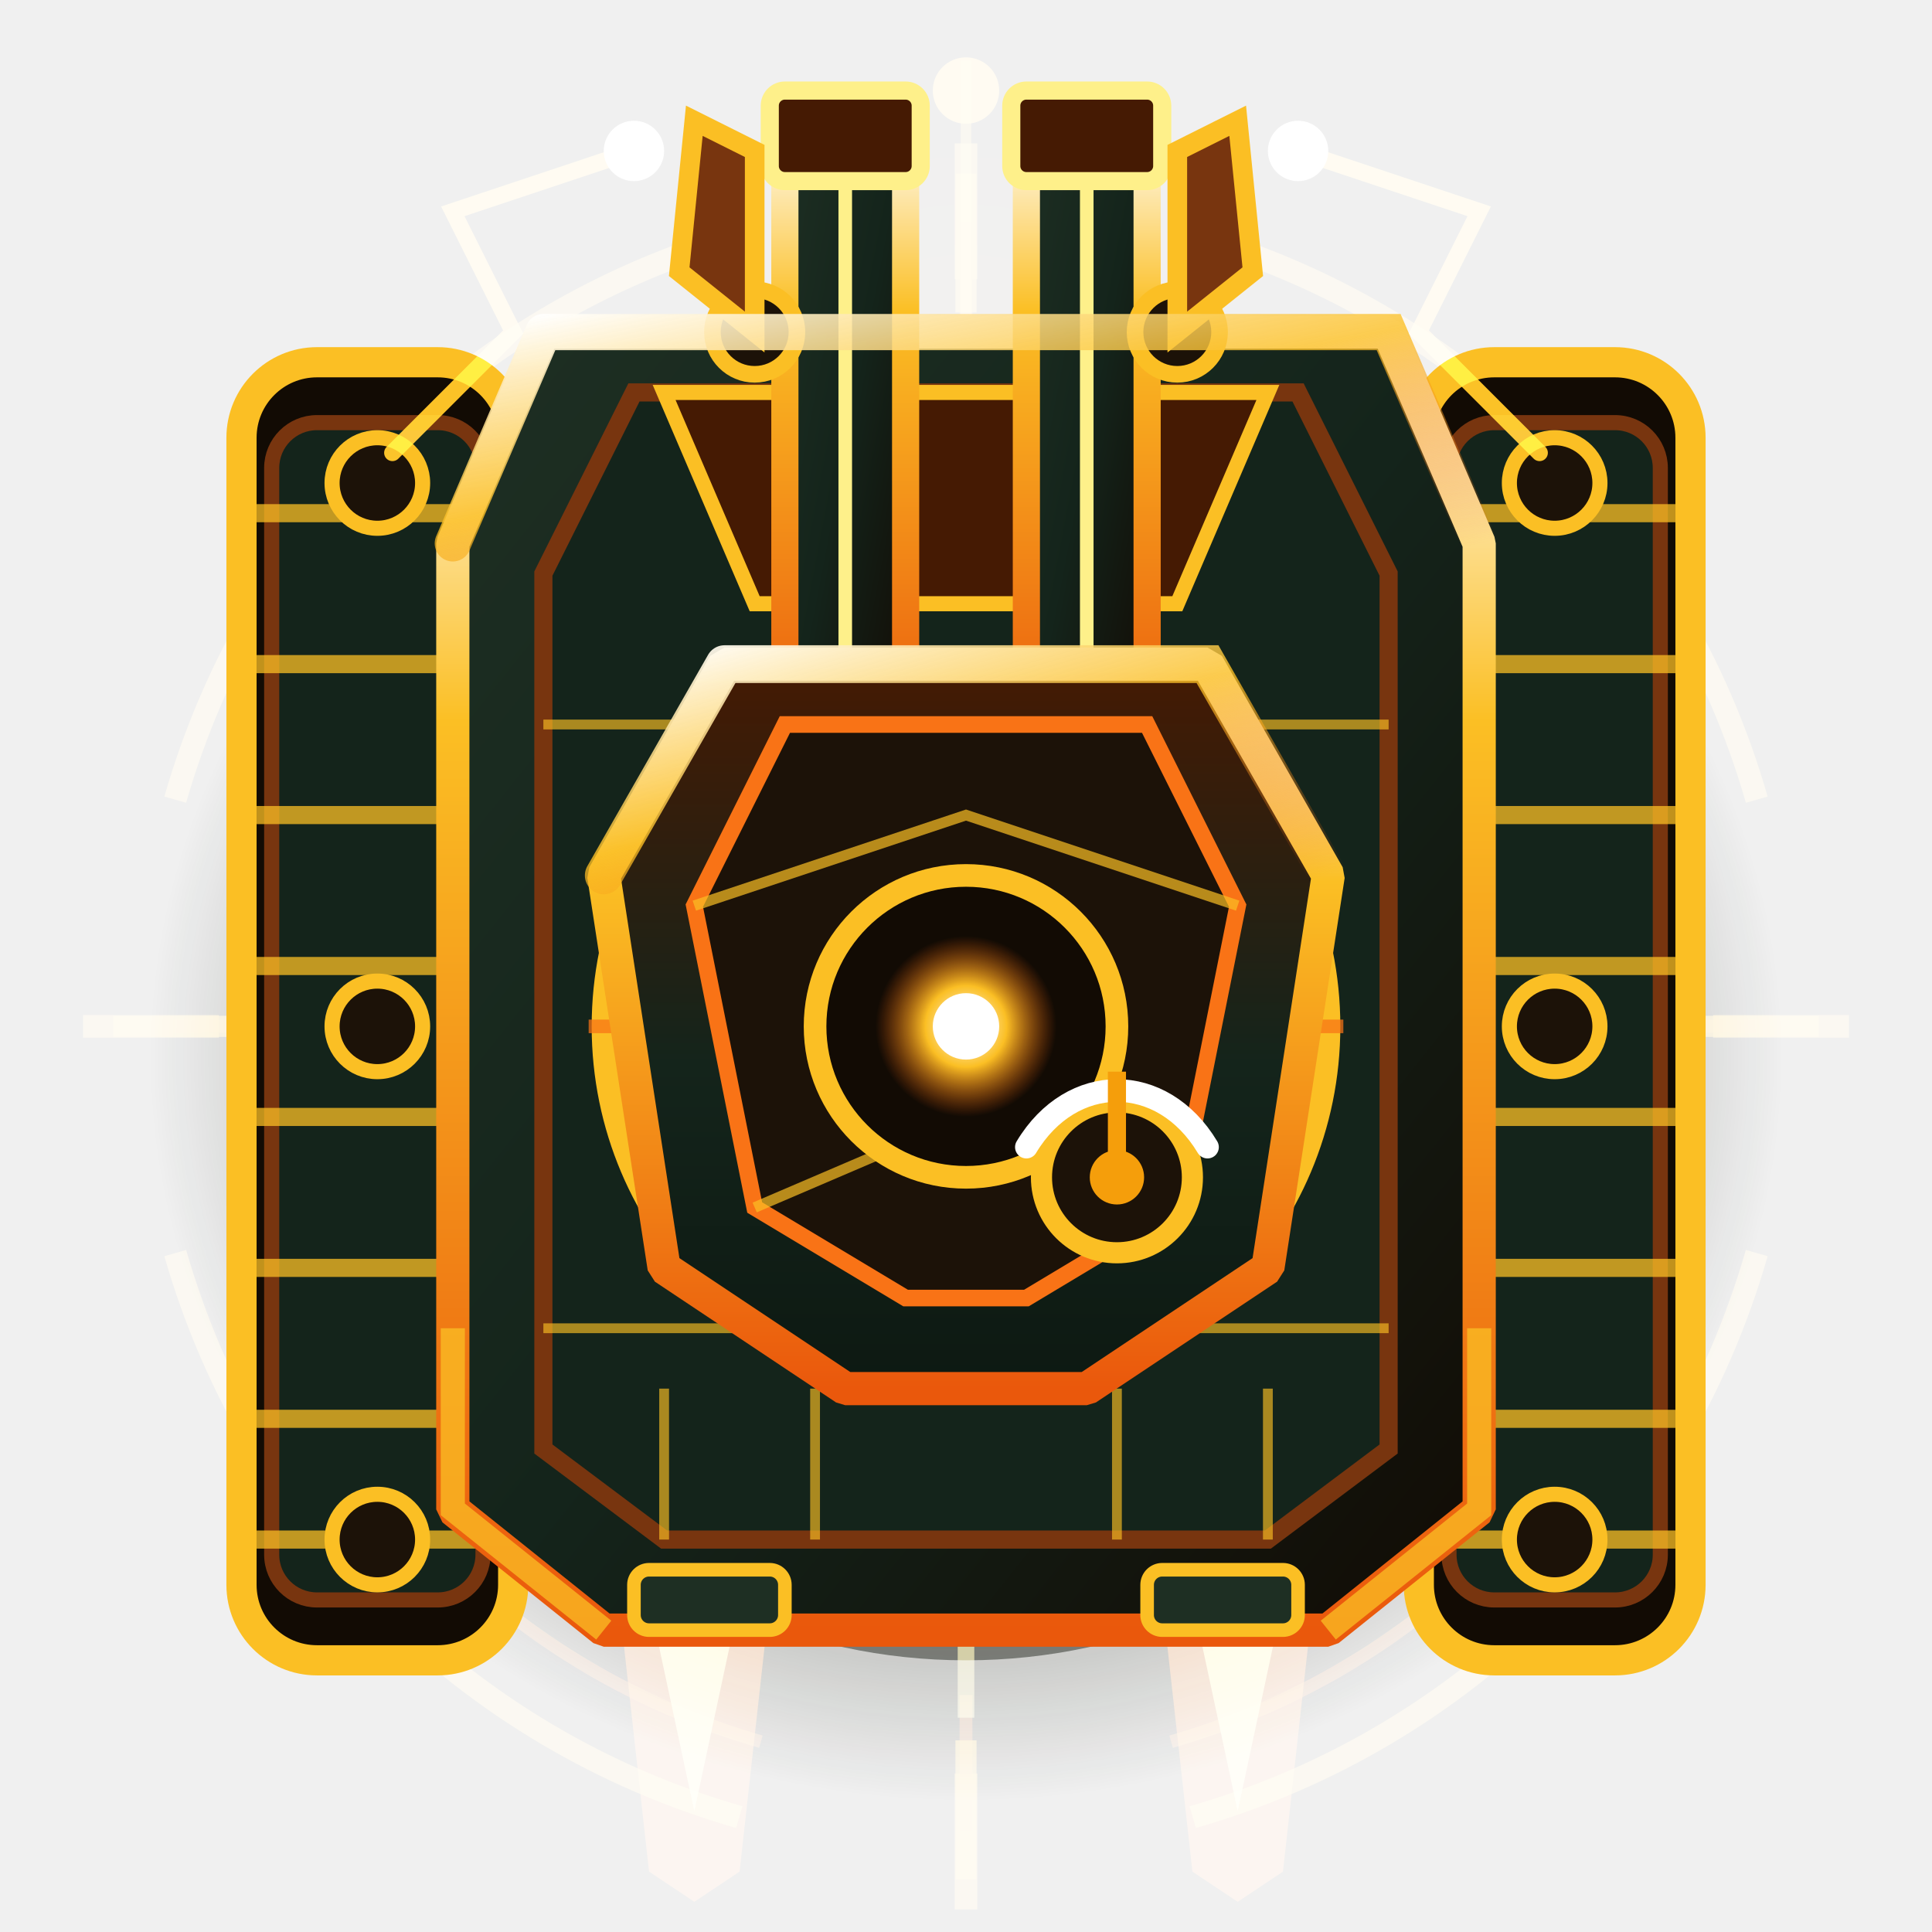
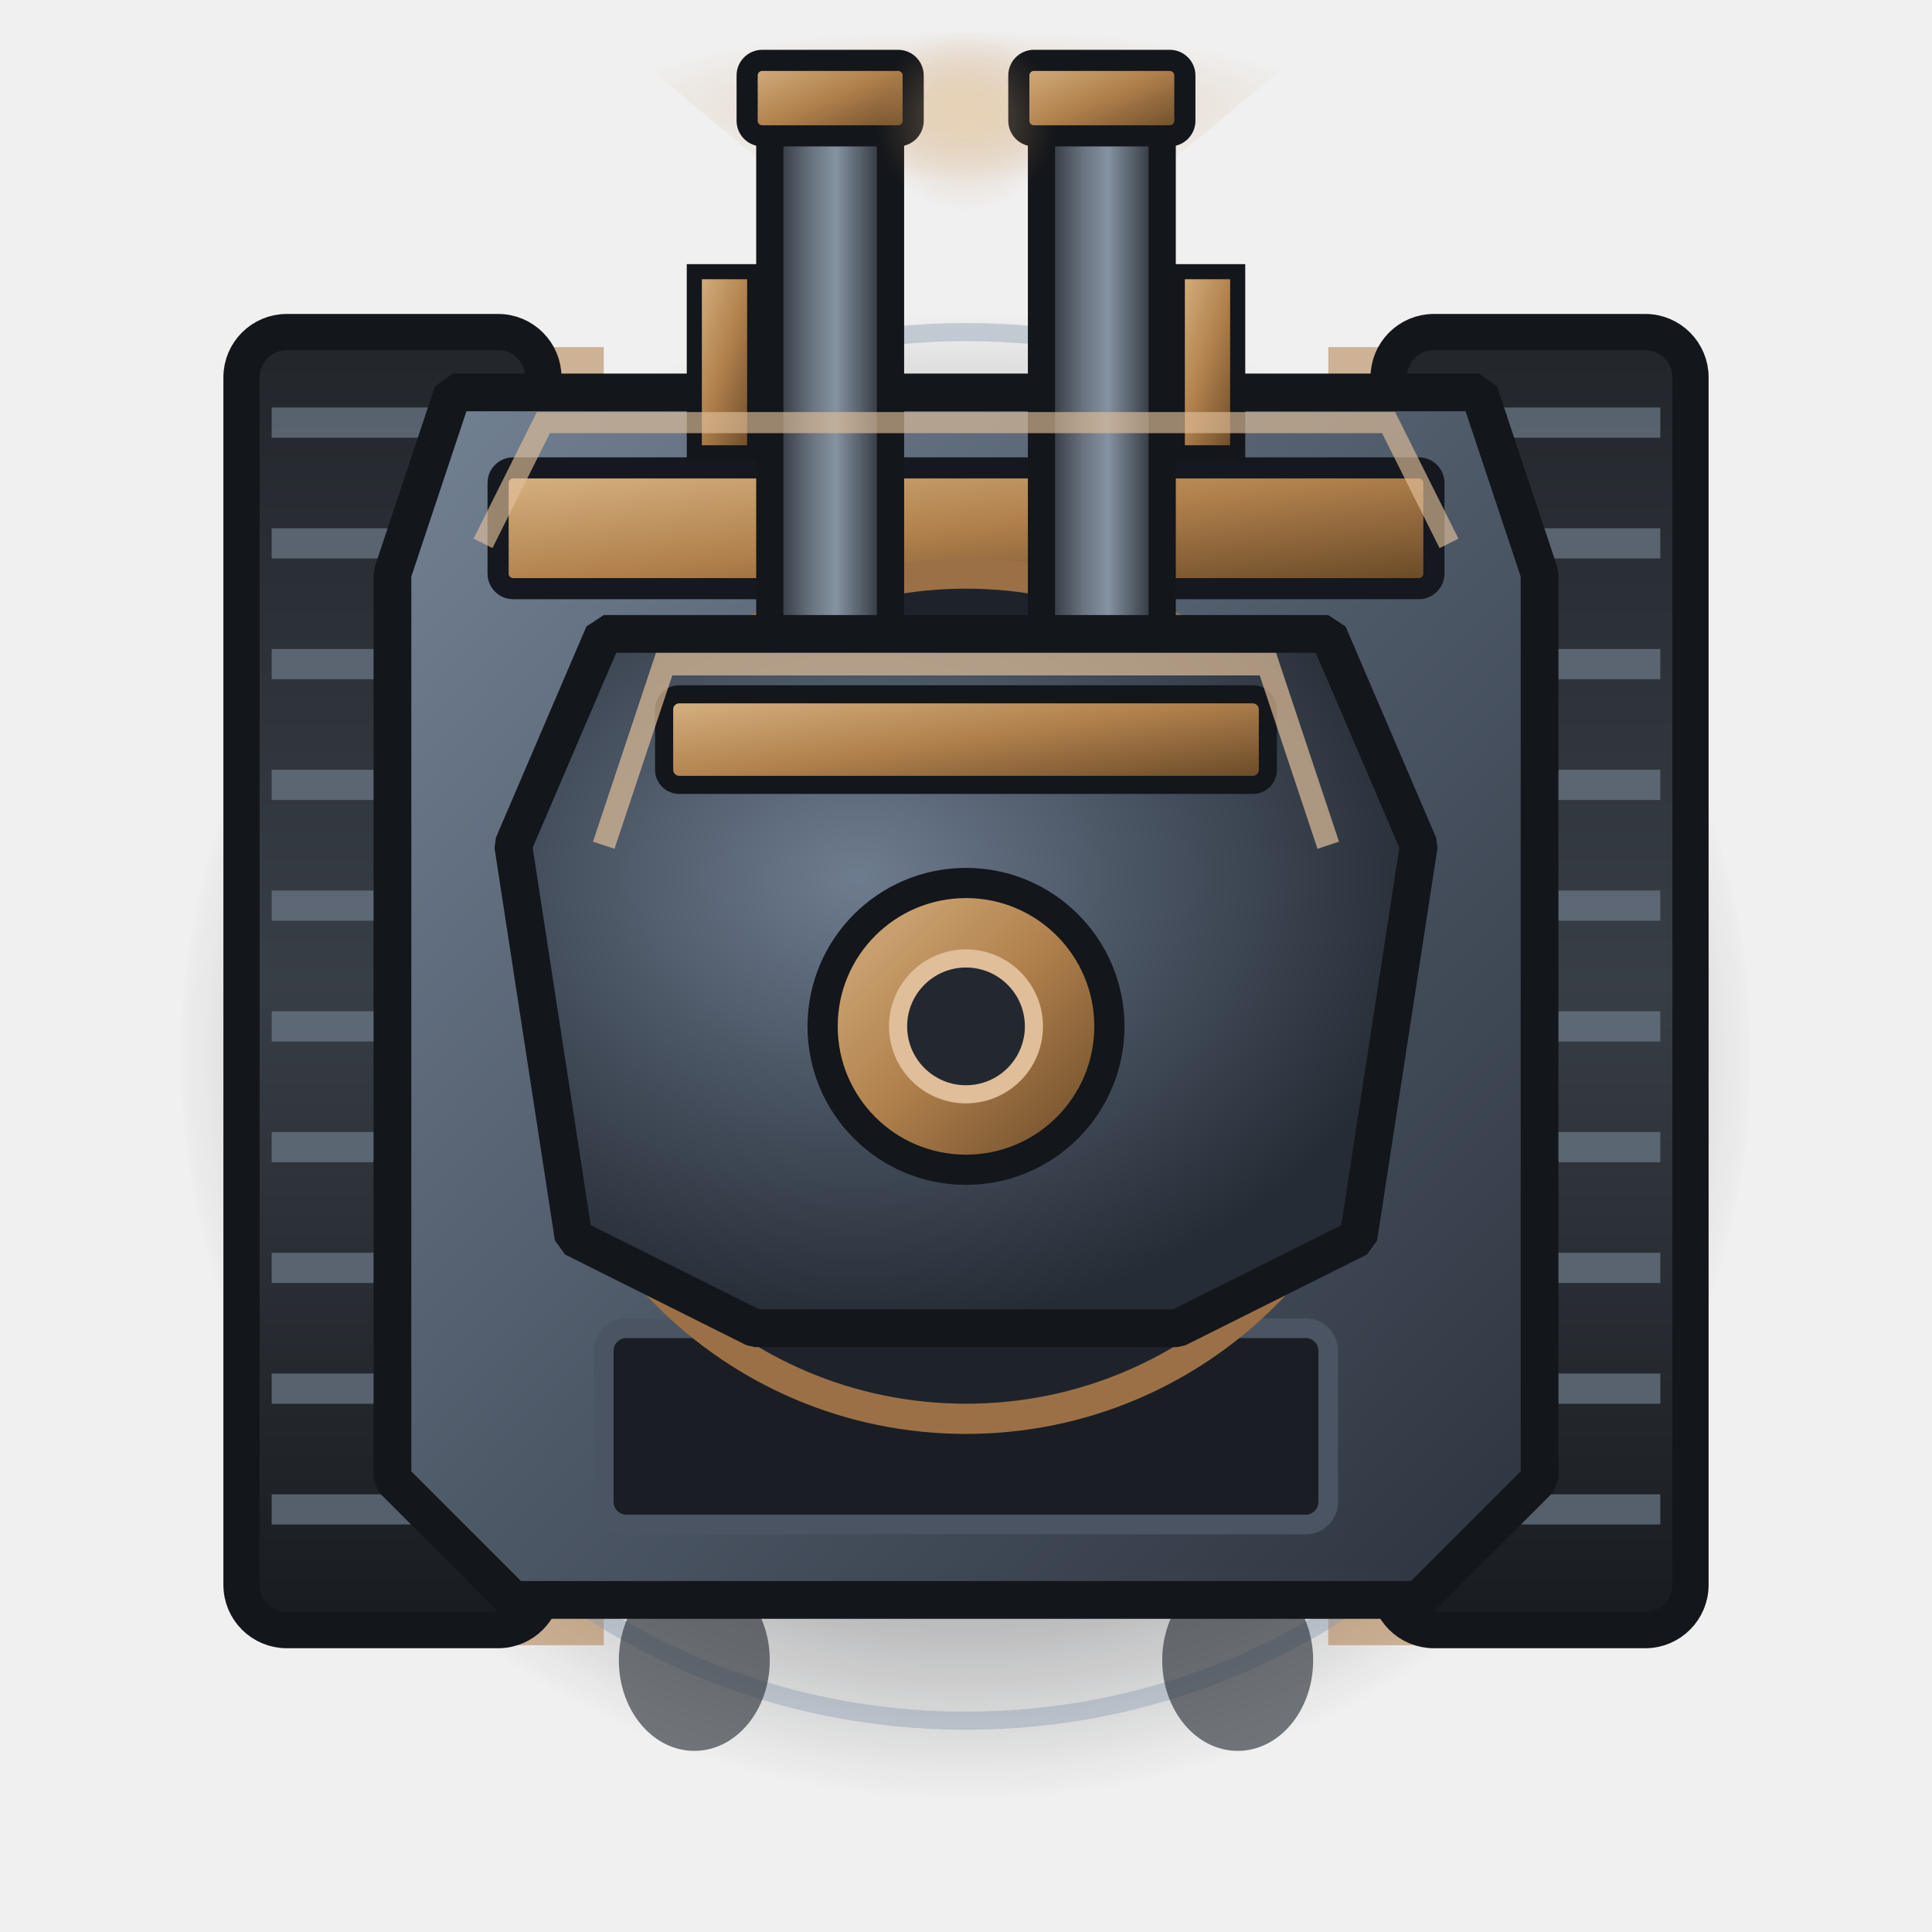
- <svg xmlns="http://www.w3.org/2000/svg" viewBox="0 0 128 128" fill="none" data-rig-id="player-tank-p2-rig" data-root-anchor="64,68" data-has-aura="true">
+ <svg xmlns="http://www.w3.org/2000/svg" viewBox="0 0 128 128" width="128" height="128">
  <defs>
-     <radialGradient id="p2-shadow-grad" cx="50%" cy="50%" r="50%">
-       <stop offset="0%" stop-color="#0b1610" stop-opacity="0.72" />
-       <stop offset="62%" stop-color="#0d1912" stop-opacity="0.34" />
-       <stop offset="100%" stop-color="#0d1912" stop-opacity="0" />
+     <radialGradient id="tb-shadow" cx="50%" cy="50%" r="50%">
+       <stop offset="0%" stop-color="#0b0d10" stop-opacity="0.72" />
+       <stop offset="68%" stop-color="#111419" stop-opacity="0.32" />
+       <stop offset="100%" stop-color="#111419" stop-opacity="0" />
    </radialGradient>
-     <radialGradient id="p2-aura-field" cx="50%" cy="50%" r="50%">
-       <stop offset="0%" stop-color="#fbbf24" stop-opacity="0.28" />
-       <stop offset="58%" stop-color="#f97316" stop-opacity="0.12" />
-       <stop offset="100%" stop-color="#0d1912" stop-opacity="0" />
+     <linearGradient id="blued-hull" x1="0" y1="0" x2="1" y2="1">
+       <stop offset="0%" stop-color="#5c6878" />
+       <stop offset="45%" stop-color="#3f4854" />
+       <stop offset="100%" stop-color="#252b33" />
+     </linearGradient>
+     <radialGradient id="blued-turret" cx="38%" cy="35%" r="65%">
+       <stop offset="0%" stop-color="#6e7c8f" />
+       <stop offset="55%" stop-color="#444e5c" />
+       <stop offset="100%" stop-color="#262c35" />
    </radialGradient>
-     <linearGradient id="p2-hull-obsidian" x1="0%" y1="0%" x2="100%" y2="100%">
-       <stop offset="0%" stop-color="#1e2f23" />
-       <stop offset="50%" stop-color="#14241b" />
-       <stop offset="100%" stop-color="#120b04" />
+     <linearGradient id="tungsten-plate" x1="0" y1="0" x2="1" y2="1">
+       <stop offset="0%" stop-color="#738294" />
+       <stop offset="50%" stop-color="#4e5968" />
+       <stop offset="100%" stop-color="#2c333d" />
    </linearGradient>
-     <linearGradient id="p2-turret-armor" x1="0%" y1="0%" x2="0%" y2="100%">
-       <stop offset="0%" stop-color="#451a03" />
-       <stop offset="55%" stop-color="#14241b" />
-       <stop offset="100%" stop-color="#0d1912" />
+     <linearGradient id="enemy-cast-hull" x1="0" y1="0" x2="1" y2="1">
+       <stop offset="0%" stop-color="#59524c" />
+       <stop offset="48%" stop-color="#3d3834" />
+       <stop offset="100%" stop-color="#24201e" />
    </linearGradient>
-     <linearGradient id="p2-gold-edge" x1="0%" y1="0%" x2="0%" y2="100%">
-       <stop offset="0%" stop-color="#ffffff" />
-       <stop offset="30%" stop-color="#fbbf24" />
-       <stop offset="100%" stop-color="#ea580c" />
+     <radialGradient id="enemy-cast-turret" cx="38%" cy="35%" r="65%">
+       <stop offset="0%" stop-color="#6b625b" />
+       <stop offset="55%" stop-color="#47413c" />
+       <stop offset="100%" stop-color="#292421" />
+     </radialGradient>
+     <linearGradient id="steel-barrel" x1="0" y1="0" x2="1" y2="0">
+       <stop offset="0%" stop-color="#23282e" />
+       <stop offset="35%" stop-color="#697480" />
+       <stop offset="55%" stop-color="#8592a1" />
+       <stop offset="100%" stop-color="#1e2228" />
    </linearGradient>
-     <linearGradient id="p2-rim-glow" x1="0%" y1="0%" x2="100%" y2="100%">
-       <stop offset="0%" stop-color="#ffffff" stop-opacity="0.95" />
-       <stop offset="45%" stop-color="#fbbf24" stop-opacity="0.8" />
-       <stop offset="100%" stop-color="#ea580c" stop-opacity="0" />
+     <linearGradient id="steel-tread" x1="0" y1="0" x2="0" y2="1">
+       <stop offset="0%" stop-color="#22262b" />
+       <stop offset="50%" stop-color="#383e46" />
+       <stop offset="100%" stop-color="#181b1f" />
    </linearGradient>
-     <radialGradient id="p2-core-glow" cx="50%" cy="50%" r="50%">
-       <stop offset="0%" stop-color="#ffffff" />
-       <stop offset="45%" stop-color="#fbbf24" />
-       <stop offset="100%" stop-color="#ea580c" stop-opacity="0" />
+     <linearGradient id="brass-trim" x1="0" y1="0" x2="1" y2="1">
+       <stop offset="0%" stop-color="#d8b584" />
+       <stop offset="50%" stop-color="#b0804c" />
+       <stop offset="100%" stop-color="#634524" />
+     </linearGradient>
+     <linearGradient id="primer-trim" x1="0" y1="0" x2="1" y2="1">
+       <stop offset="0%" stop-color="#c97a63" />
+       <stop offset="50%" stop-color="#994e3b" />
+       <stop offset="100%" stop-color="#5c2b1f" />
+     </linearGradient>
+     <radialGradient id="warm-muzzle" cx="50%" cy="50%" r="50%">
+       <stop offset="0%" stop-color="#e3c598" stop-opacity="0.42" />
+       <stop offset="100%" stop-color="#c48f5a" stop-opacity="0" />
    </radialGradient>
  </defs>
-   <g id="part-shadow-cast" data-pivot="64,70" data-parent="root" data-z-index="1" data-blend="multiply" style="mix-blend-mode: multiply">
-     <ellipse cx="64" cy="70" rx="54" ry="50" fill="url(#p2-shadow-grad)" />
-     <ellipse cx="64" cy="68" rx="40" ry="42" fill="#0b1610" fill-opacity="0.45" />
+   <g id="part-shadow-cast" data-pivot="64,70" data-blend="multiply">
+     <ellipse cx="64" cy="70" rx="52" ry="50" fill="url(#tb-shadow)" />
  </g>
-   <g id="part-aura-ring-outer" data-pivot="64,68" data-parent="root" data-z-index="4" data-blend="screen" data-motion="spin-cw" style="mix-blend-mode: screen">
-     <circle cx="64" cy="68" r="58" fill="url(#p2-aura-field)" />
-     <path fill="none" stroke="#fbbf24" stroke-width="1.5" stroke-opacity="0.72" d="M116.39,83.02 A54.5,54.5 0 0,1 79.02,120.39 M48.98,120.39 A54.5,54.5 0 0,1 11.61,83.02 M11.61,52.98 A54.5,54.5 0 0,1 48.98,15.61 M79.02,15.61 A54.5,54.5 0 0,1 116.39,52.98 M64,9.5 L64,18.5 M64,117.5 L64,126.5 M5.5,68 L14.5,68 M113.5,68 L122.5,68" stroke-linejoin="bevel" />
-     <path fill="none" stroke="#f97316" stroke-width="0.85" stroke-opacity="0.58" d="M111.39,81.59 A49.3,49.3 0 0,1 77.59,115.39 M50.41,115.39 A49.3,49.3 0 0,1 16.61,81.59 M16.61,54.41 A49.3,49.3 0 0,1 50.41,20.61 M77.59,20.61 A49.3,49.3 0 0,1 111.39,54.41 M64,14.7 L64,23.7 M64,112.3 L64,121.3 M10.7,68 L19.7,68 M108.3,68 L117.3,68" stroke-linejoin="bevel" />
-     <line x1="111.3" y1="68" x2="120.5" y2="68" stroke="#fbbf24" stroke-width="1.4" stroke-opacity="0.8" />
-     <line x1="97.4" y1="101.4" x2="104" y2="108" stroke="#fef08a" stroke-width="1.4" stroke-opacity="0.8" />
-     <line x1="64" y1="115.3" x2="64" y2="124.5" stroke="#fbbf24" stroke-width="1.4" stroke-opacity="0.8" />
-     <line x1="30.6" y1="101.4" x2="24" y2="108" stroke="#fef08a" stroke-width="1.4" stroke-opacity="0.8" />
-     <line x1="16.7" y1="68" x2="7.5" y2="68" stroke="#fbbf24" stroke-width="1.4" stroke-opacity="0.8" />
-     <line x1="30.6" y1="34.6" x2="24" y2="28" stroke="#fef08a" stroke-width="1.4" stroke-opacity="0.8" />
-     <line x1="64" y1="20.7" x2="64" y2="11.5" stroke="#fbbf24" stroke-width="1.4" stroke-opacity="0.8" />
-     <line x1="97.4" y1="34.6" x2="104" y2="28" stroke="#fef08a" stroke-width="1.4" stroke-opacity="0.8" />
-     <rect x="100.3" y="104.3" width="4.4" height="4.4" fill="#fef08a" stroke="#0b1610" stroke-width="0.7" />
-     <rect x="23.3" y="104.3" width="4.4" height="4.4" fill="#fef08a" stroke="#0b1610" stroke-width="0.7" />
-     <rect x="23.3" y="27.3" width="4.4" height="4.4" fill="#fef08a" stroke="#0b1610" stroke-width="0.7" />
-     <rect x="100.3" y="27.3" width="4.4" height="4.4" fill="#fef08a" stroke="#0b1610" stroke-width="0.7" />
+   <g id="part-aura-ring-outer" data-pivot="64,68" data-blend="normal">
+     <path d="M22,42 L22,24 L40,24 M88,24 L106,24 L106,42 M106,90 L106,108 L88,108 M40,108 L22,108 L22,90" fill="none" stroke="#b0804c" stroke-width="2" opacity="0.55" />
  </g>
-   <g id="part-aura-ring-inner" data-pivot="64,68" data-parent="root" data-z-index="5" data-blend="screen" data-motion="spin-ccw" style="mix-blend-mode: screen">
-     <path fill="none" stroke="#fef08a" stroke-width="1.1" stroke-opacity="0.68" d="M104.18,79.52 A41.8,41.8 0 0,1 75.52,108.18 M52.48,108.18 A41.8,41.8 0 0,1 23.82,79.52 M23.82,56.48 A41.8,41.8 0 0,1 52.48,27.82 M75.52,27.82 A41.8,41.8 0 0,1 104.18,56.48 M64,22.2 L64,31.2 M64,104.8 L64,113.8 M18.2,68 L27.2,68 M100.8,68 L109.8,68" stroke-linejoin="bevel" />
-     <circle cx="105.8" cy="68" r="2.0" fill="#fbbf24" stroke="#0b1610" stroke-width="0.65" />
-     <circle cx="84.9" cy="104.2" r="2.0" fill="#fbbf24" stroke="#0b1610" stroke-width="0.65" />
-     <circle cx="43.1" cy="104.2" r="2.0" fill="#fbbf24" stroke="#0b1610" stroke-width="0.65" />
-     <circle cx="22.2" cy="68" r="2.0" fill="#fbbf24" stroke="#0b1610" stroke-width="0.65" />
-     <circle cx="43.1" cy="31.8" r="2.0" fill="#fbbf24" stroke="#0b1610" stroke-width="0.65" />
-     <circle cx="84.9" cy="31.8" r="2.0" fill="#fbbf24" stroke="#0b1610" stroke-width="0.65" />
+   <g id="part-aura-ring-inner" data-pivot="64,68" data-blend="normal">
+     <circle cx="64" cy="68" r="46" fill="none" stroke="#8598b0" stroke-width="1.2" opacity="0.4" />
  </g>
-   <g id="part-light-cone-main" data-pivot="64,50" data-parent="part-turret-body" data-z-index="8" data-blend="screen" style="mix-blend-mode: screen">
-     <polygon points="64,50 38,4 90,4" fill="url(#p2-aura-field)" opacity="0.65" />
-     <line x1="64" y1="48" x2="64" y2="4" stroke="#fbbf24" stroke-width="0.7" stroke-opacity="0.6" />
+   <g id="part-light-cone-main" data-pivot="64,50" data-blend="screen">
+     <polygon points="52,12 40,2 88,2 76,12" fill="url(#warm-muzzle)" />
  </g>
-   <g id="part-exhaust-plume-L" data-pivot="46,108" data-parent="part-hull-chassis" data-z-index="10" data-blend="screen" data-motion="scale-pulse" style="mix-blend-mode: screen">
-     <polygon points="41,106 51,106 49,124 46,126 43,124" fill="#f97316" fill-opacity="0.8" />
-     <polygon points="43,106 49,106 46,120" fill="#fef08a" />
+   <g id="part-exhaust-plume-L" data-pivot="46,108" data-blend="normal">
+     <ellipse cx="46" cy="110" rx="5" ry="6" fill="#2c323b" opacity="0.65" />
  </g>
-   <g id="part-exhaust-plume-R" data-pivot="82,108" data-parent="part-hull-chassis" data-z-index="10" data-blend="screen" data-motion="scale-pulse" style="mix-blend-mode: screen">
-     <polygon points="77,106 87,106 85,124 82,126 79,124" fill="#f97316" fill-opacity="0.8" />
-     <polygon points="79,106 85,106 82,120" fill="#fef08a" />
+   <g id="part-exhaust-plume-R" data-pivot="82,108" data-blend="normal">
+     <ellipse cx="82" cy="110" rx="5" ry="6" fill="#2c323b" opacity="0.65" />
  </g>
-   <g id="part-track-left" data-pivot="26,68" data-parent="part-hull-chassis" data-z-index="15" data-blend="normal" data-motion="scroll-uv-left">
-     <rect x="16" y="24" width="18" height="86" rx="5" fill="#120b04" stroke="#fbbf24" stroke-width="2.0" />
-     <rect x="18" y="28" width="14" height="78" rx="3" fill="#14241b" stroke="#78350f" stroke-width="1.0" />
-     <path d="M17 34 H33 M17 44 H33 M17 54 H33 M17 64 H33 M17 74 H33 M17 84 H33 M17 94 H33 M17 102 H33" stroke="#fbbf24" stroke-width="1.2" stroke-opacity="0.75" />
-     <circle cx="25" cy="32" r="3" fill="#1c1208" stroke="#fbbf24" stroke-width="1.0" />
-     <circle cx="25" cy="68" r="3" fill="#1c1208" stroke="#fbbf24" stroke-width="1.0" />
-     <circle cx="25" cy="102" r="3" fill="#1c1208" stroke="#fbbf24" stroke-width="1.0" />
+   <g id="part-track-left" data-pivot="26,68" data-blend="normal">
+     <rect x="16" y="22" width="20" height="86" rx="3" fill="url(#steel-tread)" stroke="#13161b" stroke-width="2.4" />
+     <path d="M18,28 H34 M18,36 H34 M18,44 H34 M18,52 H34 M18,60 H34 M18,68 H34 M18,76 H34 M18,84 H34 M18,92 H34 M18,100 H34" stroke="#6c7888" stroke-width="2" opacity="0.72" />
  </g>
-   <g id="part-track-right" data-pivot="102,68" data-parent="part-hull-chassis" data-z-index="15" data-blend="normal" data-motion="scroll-uv-right">
-     <rect x="94" y="24" width="18" height="86" rx="5" fill="#120b04" stroke="#fbbf24" stroke-width="2.0" />
-     <rect x="96" y="28" width="14" height="78" rx="3" fill="#14241b" stroke="#78350f" stroke-width="1.0" />
-     <path d="M95 34 H111 M95 44 H111 M95 54 H111 M95 64 H111 M95 74 H111 M95 84 H111 M95 94 H111 M95 102 H111" stroke="#fbbf24" stroke-width="1.2" stroke-opacity="0.75" />
-     <circle cx="103" cy="32" r="3" fill="#1c1208" stroke="#fbbf24" stroke-width="1.0" />
-     <circle cx="103" cy="68" r="3" fill="#1c1208" stroke="#fbbf24" stroke-width="1.0" />
-     <circle cx="103" cy="102" r="3" fill="#1c1208" stroke="#fbbf24" stroke-width="1.0" />
+   <g id="part-track-right" data-pivot="102,68" data-blend="normal">
+     <rect x="92" y="22" width="20" height="86" rx="3" fill="url(#steel-tread)" stroke="#13161b" stroke-width="2.4" />
+     <path d="M94,28 H110 M94,36 H110 M94,44 H110 M94,52 H110 M94,60 H110 M94,68 H110 M94,76 H110 M94,84 H110 M94,92 H110 M94,100 H110" stroke="#6c7888" stroke-width="2" opacity="0.72" />
  </g>
-   <g id="part-hull-chassis" data-pivot="64,68" data-parent="root" data-z-index="25" data-blend="normal">
-     <polygon points="36,22 92,22 98,36 98,100 88,108 40,108 30,100 30,36" fill="url(#p2-hull-obsidian)" stroke="url(#p2-gold-edge)" stroke-width="2.2" stroke-linejoin="bevel" />
-     <polygon points="42,26 86,26 92,38 92,96 84,102 44,102 36,96 36,38" fill="#14241b" stroke="#78350f" stroke-width="1.2" />
-     <polygon points="44,26 84,26 78,40 50,40" fill="#451a03" stroke="#fbbf24" stroke-width="1.0" />
-     <path d="M36 48 H92 M36 88 H92 M44 92 V102 M54 92 V102 M74 92 V102 M84 92 V102" stroke="#fbbf24" stroke-width="0.65" stroke-opacity="0.65" />
-     <rect x="42" y="104" width="10" height="4" rx="1" fill="#1e2f23" stroke="#fbbf24" stroke-width="0.9" />
-     <rect x="76" y="104" width="10" height="4" rx="1" fill="#1e2f23" stroke="#fbbf24" stroke-width="0.9" />
-     <circle cx="52" cy="58" r="1.5" fill="#fef08a" stroke="#06100a" stroke-width="0.6" />
-     <circle cx="76" cy="58" r="1.5" fill="#fef08a" stroke="#06100a" stroke-width="0.6" />
-     <circle cx="52" cy="78" r="1.5" fill="#fef08a" stroke="#06100a" stroke-width="0.6" />
-     <circle cx="76" cy="78" r="1.5" fill="#fef08a" stroke="#06100a" stroke-width="0.6" />
+   <g id="part-hull-chassis" data-pivot="64,68" data-blend="normal">
+     <polygon points="30,26 98,26 102,38 102,98 94,106 34,106 26,98 26,38" fill="url(#tungsten-plate)" stroke="#13161b" stroke-width="2.5" stroke-linejoin="bevel" />
+     <rect x="33" y="31" width="62" height="8" rx="1" fill="url(#brass-trim)" stroke="#15181e" stroke-width="1.4" />
+     <rect x="40" y="88" width="48" height="13" rx="1.5" fill="#1a1e24" stroke="#4a5462" stroke-width="1.3" />
  </g>
-   <g id="part-turret-ring" data-pivot="64,68" data-parent="part-hull-chassis" data-z-index="30" data-blend="normal">
-     <circle cx="64" cy="68" r="24" fill="#120b04" stroke="#fbbf24" stroke-width="1.6" />
-     <path fill="#1c1208" stroke="#f97316" stroke-width="0.9" stroke-opacity="0.72" d="M84.19,73.79 A21,21 0 0,1 69.79,88.19 M58.21,88.19 A21,21 0 0,1 43.81,73.79 M43.81,62.21 A21,21 0 0,1 58.21,47.81 M69.79,47.81 A21,21 0 0,1 84.19,62.21 M64,43 L64,52 M64,84 L64,93 M39,68 L48,68 M80,68 L89,68" stroke-linejoin="bevel" />
+   <g id="part-turret-ring" data-pivot="64,68" data-blend="normal">
+     <circle cx="64" cy="66" r="28" fill="#1e232b" stroke="#9c7046" stroke-width="2" />
  </g>
-   <g id="part-barrel-left" data-pivot="56,50" data-parent="part-turret-body" data-z-index="35" data-blend="normal" data-motion="recoil-y-alt-L">
-     <circle cx="56" cy="50" r="6" fill="#1c1208" stroke="#fbbf24" stroke-width="1.5" />
-     <rect x="52" y="8" width="8" height="42" rx="1.5" fill="url(#p2-hull-obsidian)" stroke="url(#p2-gold-edge)" stroke-width="1.8" />
-     <rect x="51" y="6" width="10" height="6" rx="1" fill="#451a03" stroke="#fef08a" stroke-width="1.2" />
-     <line x1="56" y1="12" x2="56" y2="44" stroke="#fef08a" stroke-width="0.9" />
+   <g id="part-barrel-left" data-pivot="56,50" data-blend="normal">
+     <rect x="51" y="5" width="8" height="40" fill="url(#steel-barrel)" stroke="#13161b" stroke-width="1.8" />
+     <rect x="49.5" y="4" width="11" height="5" rx="1" fill="url(#brass-trim)" stroke="#13161b" stroke-width="1.4" />
  </g>
-   <g id="part-barrel-right" data-pivot="72,50" data-parent="part-turret-body" data-z-index="35" data-blend="normal" data-motion="recoil-y-alt-R">
-     <circle cx="72" cy="50" r="6" fill="#1c1208" stroke="#fbbf24" stroke-width="1.5" />
-     <rect x="68" y="8" width="8" height="42" rx="1.5" fill="url(#p2-hull-obsidian)" stroke="url(#p2-gold-edge)" stroke-width="1.8" />
-     <rect x="67" y="6" width="10" height="6" rx="1" fill="#451a03" stroke="#fef08a" stroke-width="1.2" />
-     <line x1="72" y1="12" x2="72" y2="44" stroke="#fef08a" stroke-width="0.9" />
+   <g id="part-barrel-right" data-pivot="72,50" data-blend="normal">
+     <rect x="69" y="5" width="8" height="40" fill="url(#steel-barrel)" stroke="#13161b" stroke-width="1.8" />
+     <rect x="67.5" y="4" width="11" height="5" rx="1" fill="url(#brass-trim)" stroke="#13161b" stroke-width="1.4" />
  </g>
-   <g id="part-rail-jaw-L" data-pivot="50,22" data-parent="part-barrel-left" data-z-index="38" data-blend="normal" data-motion="rotate-jaw-left">
-     <circle cx="50" cy="22" r="2.8" fill="#1c1208" stroke="#fbbf24" stroke-width="1.1" />
-     <polygon points="50,22 45,18 46,8 50,10" fill="#78350f" stroke="#fbbf24" stroke-width="1.3" />
+   <g id="part-rail-jaw-L" data-pivot="48,22" data-blend="normal">
+     <rect x="46" y="18" width="4" height="12" fill="url(#brass-trim)" stroke="#13161b" stroke-width="1" />
  </g>
-   <g id="part-rail-jaw-R" data-pivot="78,22" data-parent="part-barrel-right" data-z-index="38" data-blend="normal" data-motion="rotate-jaw-right">
-     <circle cx="78" cy="22" r="2.8" fill="#1c1208" stroke="#fbbf24" stroke-width="1.1" />
-     <polygon points="78,22 83,18 82,8 78,10" fill="#78350f" stroke="#fbbf24" stroke-width="1.3" />
+   <g id="part-rail-jaw-R" data-pivot="80,22" data-blend="normal">
+     <rect x="78" y="18" width="4" height="12" fill="url(#brass-trim)" stroke="#13161b" stroke-width="1" />
  </g>
-   <g id="part-turret-body" data-pivot="64,68" data-parent="part-turret-ring" data-z-index="40" data-blend="normal" data-motion="aim-rotate-360">
-     <polygon points="48,44 80,44 88,58 84,84 72,92 56,92 44,84 40,58" fill="url(#p2-turret-armor)" stroke="url(#p2-gold-edge)" stroke-width="2.2" stroke-linejoin="bevel" />
-     <polygon points="52,48 76,48 82,60 78,80 68,86 60,86 50,80 46,60" fill="#1c1208" stroke="#f97316" stroke-width="1.1" />
-     <path d="M46 60 L64 54 L82 60 M50 80 L64 74 L78 80" stroke="#fbbf24" stroke-width="0.7" stroke-opacity="0.7" />
-     <circle cx="64" cy="68" r="10" fill="#120b04" stroke="#fbbf24" stroke-width="1.5" />
-     <circle cx="64" cy="68" r="6" fill="url(#p2-core-glow)" />
-     <circle cx="64" cy="68" r="2.2" fill="#ffffff" />
+   <g id="part-turret-body" data-pivot="64,68" data-blend="normal">
+     <polygon points="40,42 88,42 94,56 90,82 78,88 50,88 38,82 34,56" fill="url(#blued-turret)" stroke="#13161b" stroke-width="2.5" stroke-linejoin="bevel" />
+     <rect x="44" y="46" width="40" height="6" rx="1" fill="url(#brass-trim)" stroke="#13161b" stroke-width="1.2" />
  </g>
-   <g id="part-light-rim-hull" data-pivot="64,68" data-parent="part-hull-chassis" data-z-index="45" data-blend="plus-lighter" style="mix-blend-mode: plus-lighter">
-     <path d="M36 22 H92 L98 36 M30 36 L36 22" stroke="url(#p2-rim-glow)" stroke-width="2.4" stroke-linecap="round" />
-     <path d="M30 88 L30 100 L40 108 M98 88 L98 100 L88 108" stroke="#fbbf24" stroke-width="1.6" stroke-opacity="0.75" />
+   <g id="part-light-rim-hull" data-pivot="64,68" data-blend="plus-lighter">
+     <polyline points="32,36 36,28 92,28 96,36" fill="none" stroke="#e0be99" stroke-width="1.4" opacity="0.65" />
  </g>
-   <g id="part-light-rim-turret" data-pivot="64,68" data-parent="part-turret-body" data-z-index="46" data-blend="plus-lighter" style="mix-blend-mode: plus-lighter">
-     <path d="M48 44 H80 L88 58 M40 58 L48 44" stroke="url(#p2-rim-glow)" stroke-width="2.5" stroke-linecap="round" />
+   <g id="part-light-rim-turret" data-pivot="64,68" data-blend="plus-lighter">
+     <polyline points="40,56 44,44 84,44 88,56" fill="none" stroke="#e0be99" stroke-width="1.5" opacity="0.7" />
  </g>
-   <g id="part-radar-scanner" data-pivot="74,78" data-parent="part-turret-body" data-z-index="50" data-blend="normal" data-motion="spin-cw">
-     <circle cx="74" cy="78" r="5" fill="#1c1208" stroke="#fbbf24" stroke-width="1.4" />
-     <path d="M68 76 C71 71 77 71 80 76" stroke="#ffffff" stroke-width="1.5" stroke-linecap="round" />
-     <line x1="74" y1="78" x2="74" y2="71" stroke="#f59e0b" stroke-width="1.2" />
-     <circle cx="74" cy="78" r="1.8" fill="#f59e0b" />
+   <g id="part-radar-scanner" data-pivot="64,70" data-blend="normal">
+     <circle cx="64" cy="68" r="9.5" fill="url(#brass-trim)" stroke="#13161b" stroke-width="2" />
+     <circle cx="64" cy="68" r="4.5" fill="#232830" stroke="#e0be99" stroke-width="1.2" />
  </g>
-   <g id="part-aura-corona-top" data-pivot="64,68" data-parent="root" data-z-index="65" data-blend="screen" data-motion="pulse-breathe" style="mix-blend-mode: screen">
-     <path d="M26 30 L34 22 L30 14 L42 10 M102 30 L94 22 L98 14 L86 10" stroke="#fbbf24" stroke-width="1.1" stroke-linecap="round" />
-     <circle cx="42" cy="10" r="2.0" fill="#ffffff" />
-     <circle cx="86" cy="10" r="2.0" fill="#ffffff" />
-     <circle cx="64" cy="6" r="2.2" fill="#fbbf24" />
+   <g id="part-aura-corona-top" data-pivot="64,68" data-blend="screen">
+     <circle cx="64" cy="8" r="6" fill="url(#warm-muzzle)" />
  </g>
</svg>
